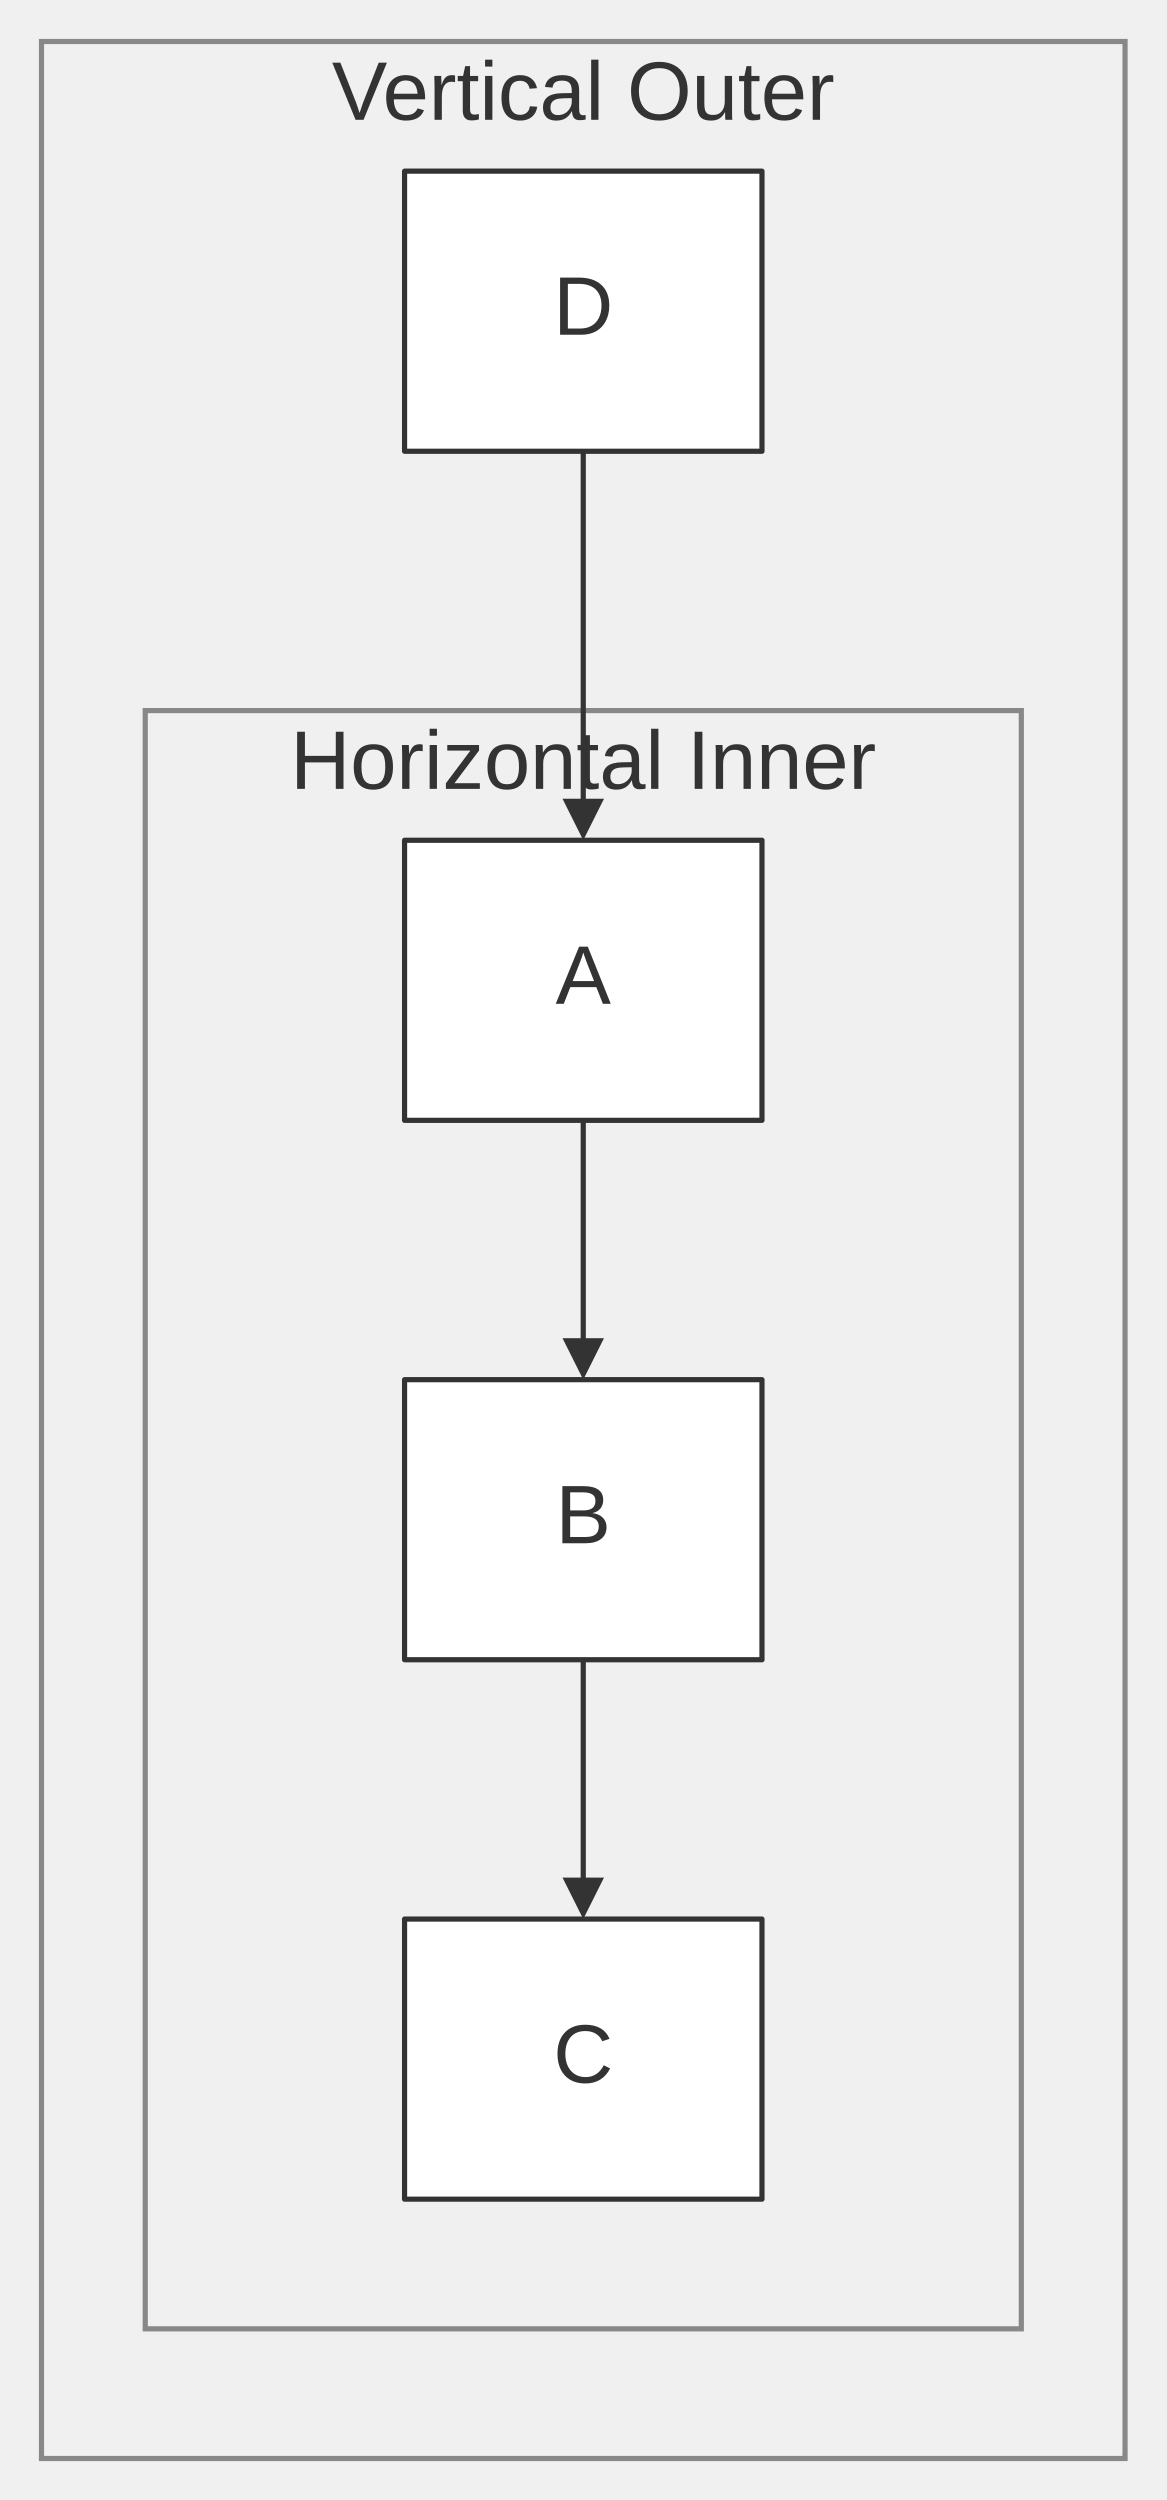
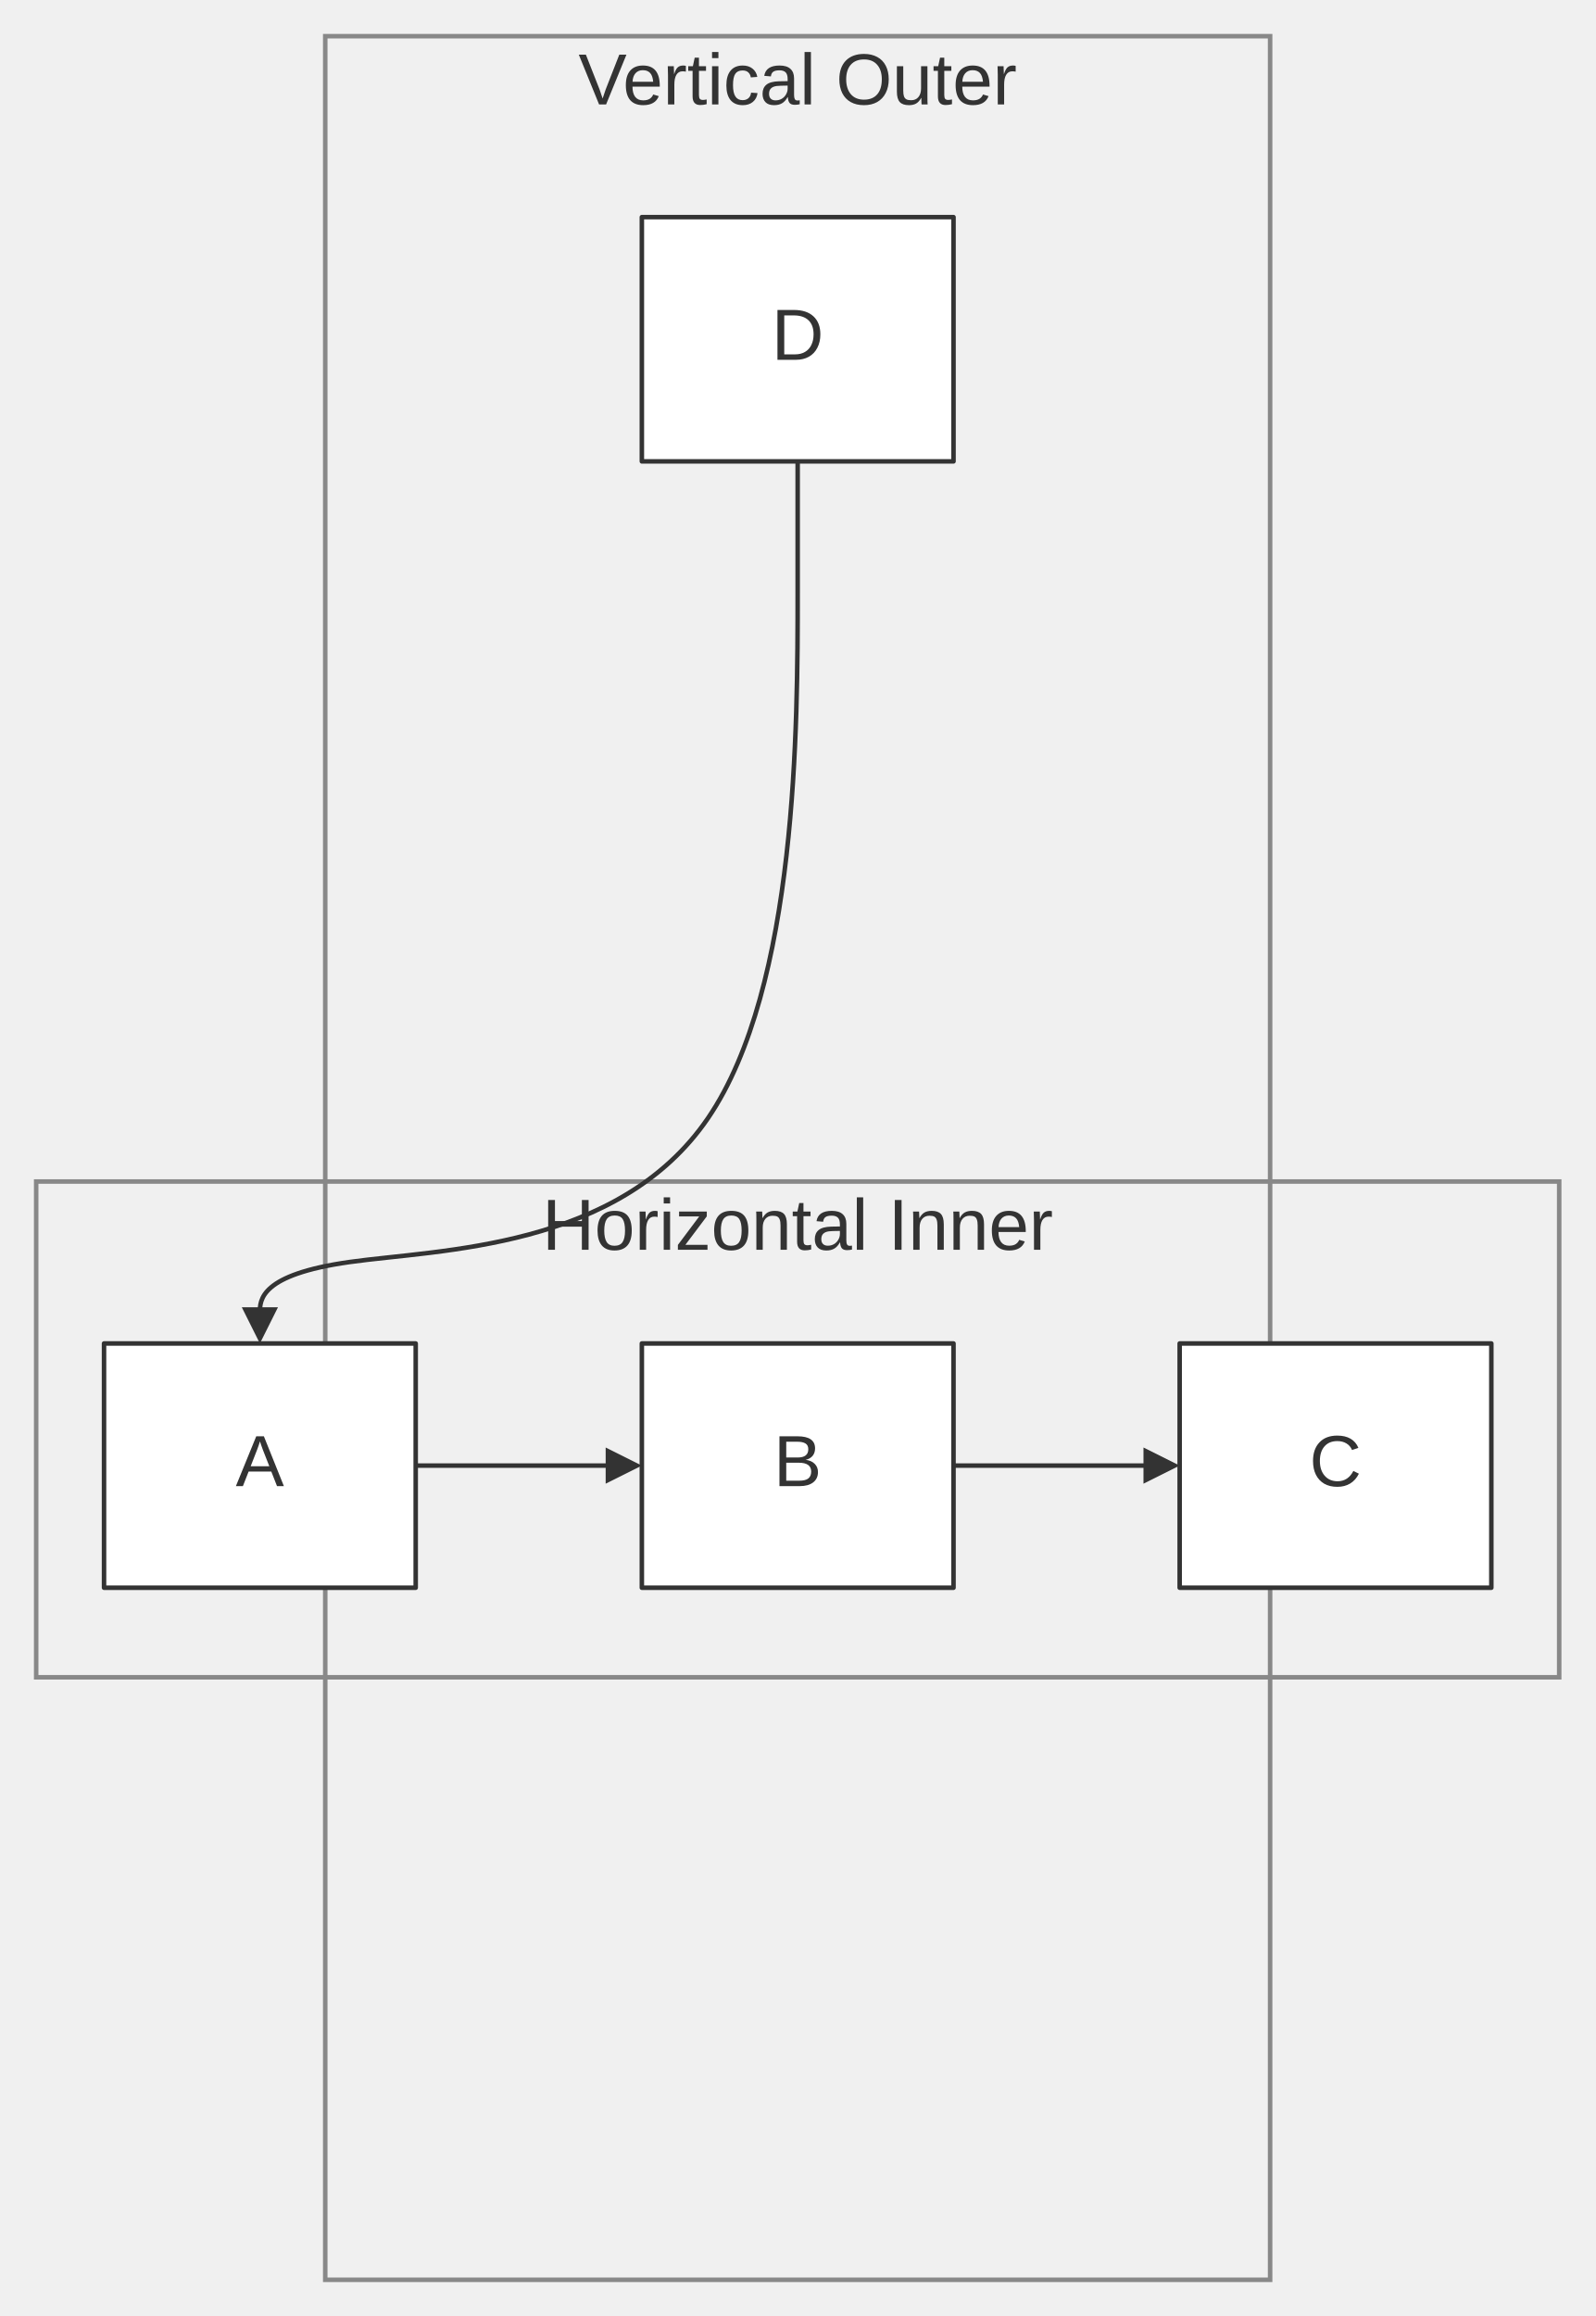
- <svg xmlns="http://www.w3.org/2000/svg" width="100%" viewBox="0 0 224.91 482.00" style="max-width: 224.91px; background-color: transparent;" font-family="&quot;trebuchet ms&quot;, verdana, arial, sans-serif" font-size="16.00">
+ <svg xmlns="http://www.w3.org/2000/svg" width="100%" viewBox="0 0 352.73 512.00" style="max-width: 352.73px; background-color: transparent;" font-family="&quot;trebuchet ms&quot;, verdana, arial, sans-serif" font-size="16.00">
  <defs>
    <marker id="arrowhead" viewBox="0 0 10.00 10.00" refX="5.00" refY="5.00" markerWidth="8.00" markerHeight="8.00" orient="auto-start-reverse" markerUnits="userSpaceOnUse">
      <path d="M 0 0 L 10.00 5.00 L 0 10.00 z" fill="#333" />
    </marker>
  </defs>
-   <g transform="translate(15.00,0.00)">
+   <g transform="translate(78.91,15.00)">
    <g class="clusters">
-       <rect class="subgraph" x="-7.00" y="8.00" width="208.91" height="466.00" fill="none" stroke="#888" stroke-width="1.00" />
-       <text x="97.45" y="12.00" text-anchor="middle" dominant-baseline="hanging" fill="#333">Vertical Outer</text>
-       <rect class="subgraph" x="13.00" y="137.00" width="168.91" height="312.00" fill="none" stroke="#888" stroke-width="1.00" />
-       <text x="97.45" y="141.00" text-anchor="middle" dominant-baseline="hanging" fill="#333">Horizontal Inner</text>
+       <rect class="subgraph" x="-7.00" y="-7.00" width="208.91" height="496.00" fill="none" stroke="#888" stroke-width="1.00" />
+       <text x="97.45" y="-3.00" text-anchor="middle" dominant-baseline="hanging" fill="#333">Vertical Outer</text>
+       <rect class="subgraph" x="-70.91" y="246.20" width="336.73" height="109.60" fill="none" stroke="#888" stroke-width="1.00" />
+       <text x="97.45" y="250.20" text-anchor="middle" dominant-baseline="hanging" fill="#333">Horizontal Inner</text>
    </g>
    <g class="edgePaths">
-       <path d="M97.45,216.00 L97.45,220.17 C97.45,224.33 97.45,232.67 97.45,240.33 C97.45,248.00 97.45,255.00 97.45,258.50 L97.45,262.00" stroke="#333" stroke-width="1.00" fill="none" stroke-linecap="round" stroke-linejoin="round" marker-end="url(#arrowhead)" />
-       <path d="M97.45,320.00 L97.45,324.17 C97.45,328.33 97.45,336.67 97.45,344.33 C97.45,352.00 97.45,359.00 97.45,362.50 L97.45,366.00" stroke="#333" stroke-width="1.00" fill="none" stroke-linecap="round" stroke-linejoin="round" marker-end="url(#arrowhead)" />
-       <path d="M97.45,87.00 L97.45,91.17 C97.45,95.33 97.45,103.67 97.45,112.00 C97.45,120.33 97.45,128.67 97.45,136.33 C97.45,144.00 97.45,151.00 97.45,154.50 L97.45,158.00" stroke="#333" stroke-width="1.00" fill="none" stroke-linecap="round" stroke-linejoin="round" marker-end="url(#arrowhead)" />
+       <path d="M13.00,309.00 L59.00,309.00" stroke="#333" stroke-width="1.00" fill="none" stroke-linecap="round" stroke-linejoin="round" marker-end="url(#arrowhead)" />
+       <path d="M131.91,309.00 L177.91,309.00" stroke="#333" stroke-width="1.00" fill="none" stroke-linecap="round" stroke-linejoin="round" marker-end="url(#arrowhead)" />
+       <path d="M97.45,87.00 L97.45,116.03 C97.45,145.07 97.45,203.13 77.64,232.17 C57.82,261.20 18.18,261.20 -1.64,264.00 C-21.45,266.80 -21.45,272.40 -21.45,275.20 L-21.45,278.00" stroke="#333" stroke-width="1.00" fill="none" stroke-linecap="round" stroke-linejoin="round" marker-end="url(#arrowhead)" />
    </g>
    <g class="edgeLabels">
    </g>
    <g class="nodes">
-       <rect x="63.00" y="162.00" width="68.91" height="54.00" fill="white" stroke="#333" stroke-width="1.00" stroke-linejoin="round" />
-       <text x="97.45" y="189.00" text-anchor="middle" dominant-baseline="middle" fill="#333">A</text>
-       <rect x="63.00" y="266.00" width="68.91" height="54.00" fill="white" stroke="#333" stroke-width="1.00" stroke-linejoin="round" />
-       <text x="97.45" y="293.00" text-anchor="middle" dominant-baseline="middle" fill="#333">B</text>
-       <rect x="63.00" y="370.00" width="68.91" height="54.00" fill="white" stroke="#333" stroke-width="1.00" stroke-linejoin="round" />
-       <text x="97.45" y="397.00" text-anchor="middle" dominant-baseline="middle" fill="#333">C</text>
+       <rect x="-55.91" y="282.00" width="68.91" height="54.00" fill="white" stroke="#333" stroke-width="1.00" stroke-linejoin="round" />
+       <text x="-21.45" y="309.00" text-anchor="middle" dominant-baseline="middle" fill="#333">A</text>
+       <rect x="63.00" y="282.00" width="68.91" height="54.00" fill="white" stroke="#333" stroke-width="1.00" stroke-linejoin="round" />
+       <text x="97.45" y="309.00" text-anchor="middle" dominant-baseline="middle" fill="#333">B</text>
+       <rect x="181.91" y="282.00" width="68.91" height="54.00" fill="white" stroke="#333" stroke-width="1.00" stroke-linejoin="round" />
+       <text x="216.36" y="309.00" text-anchor="middle" dominant-baseline="middle" fill="#333">C</text>
      <rect x="63.00" y="33.00" width="68.91" height="54.00" fill="white" stroke="#333" stroke-width="1.00" stroke-linejoin="round" />
      <text x="97.45" y="60.00" text-anchor="middle" dominant-baseline="middle" fill="#333">D</text>
    </g>
  </g>
</svg>
